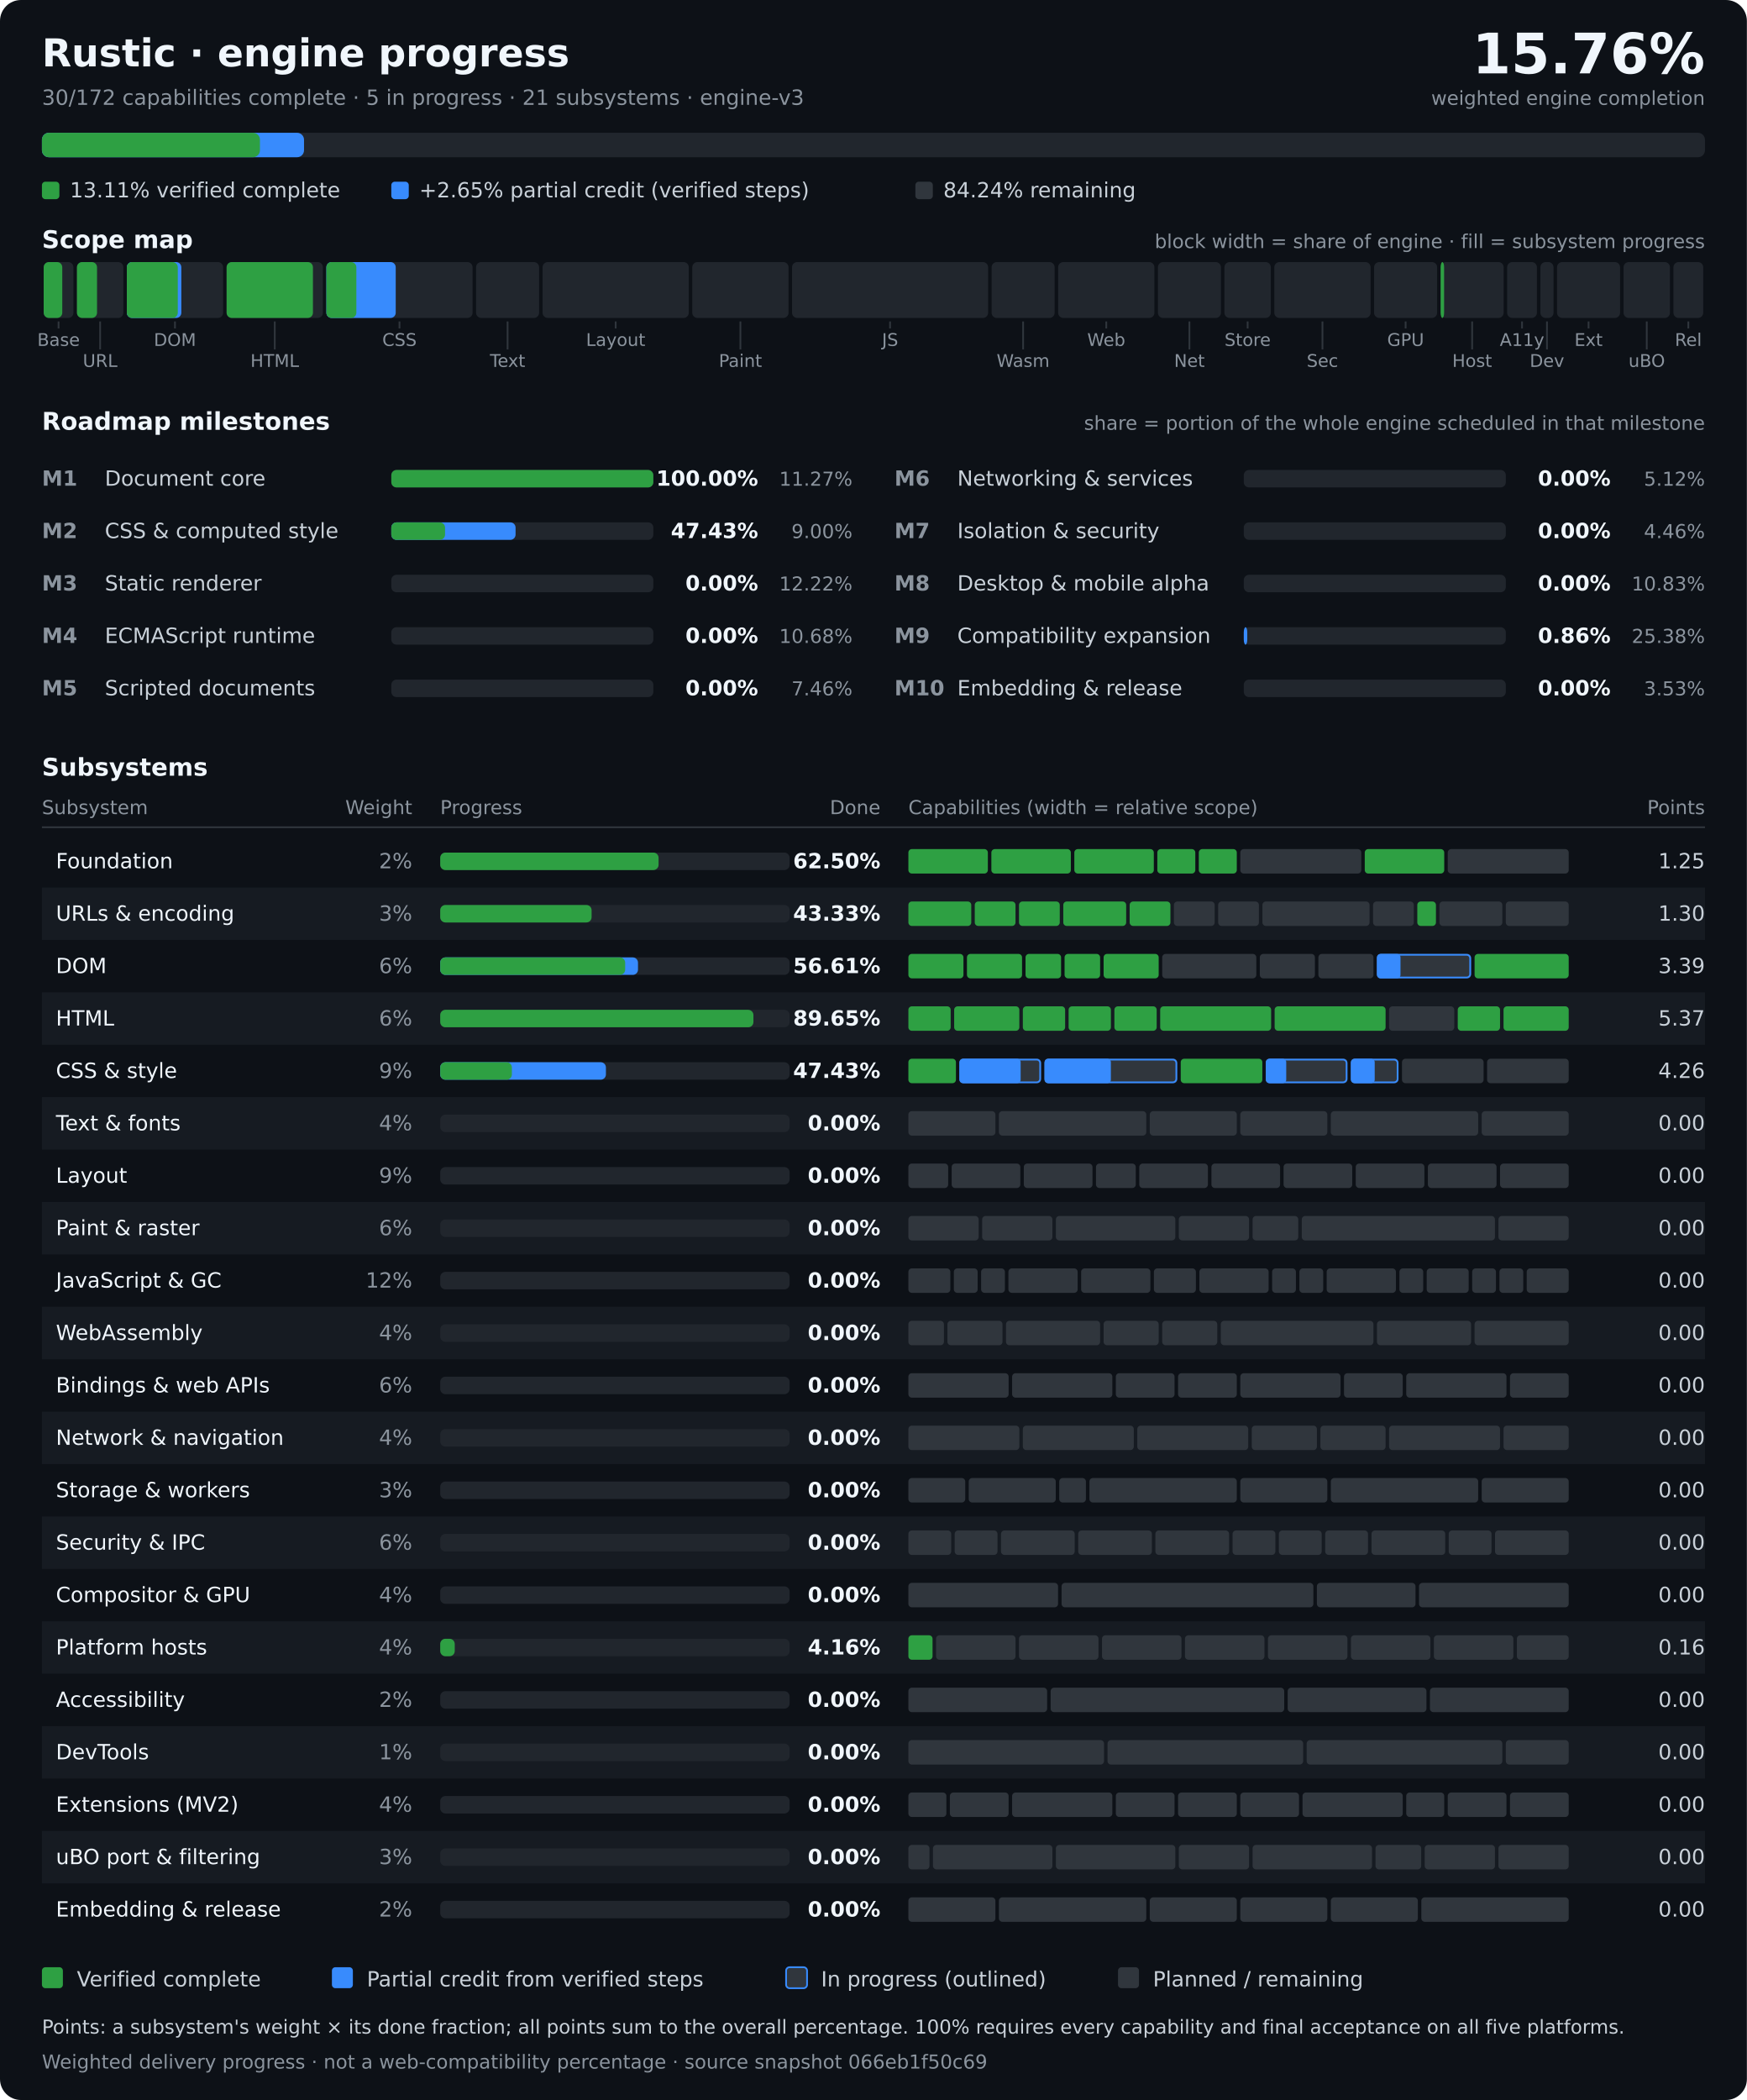
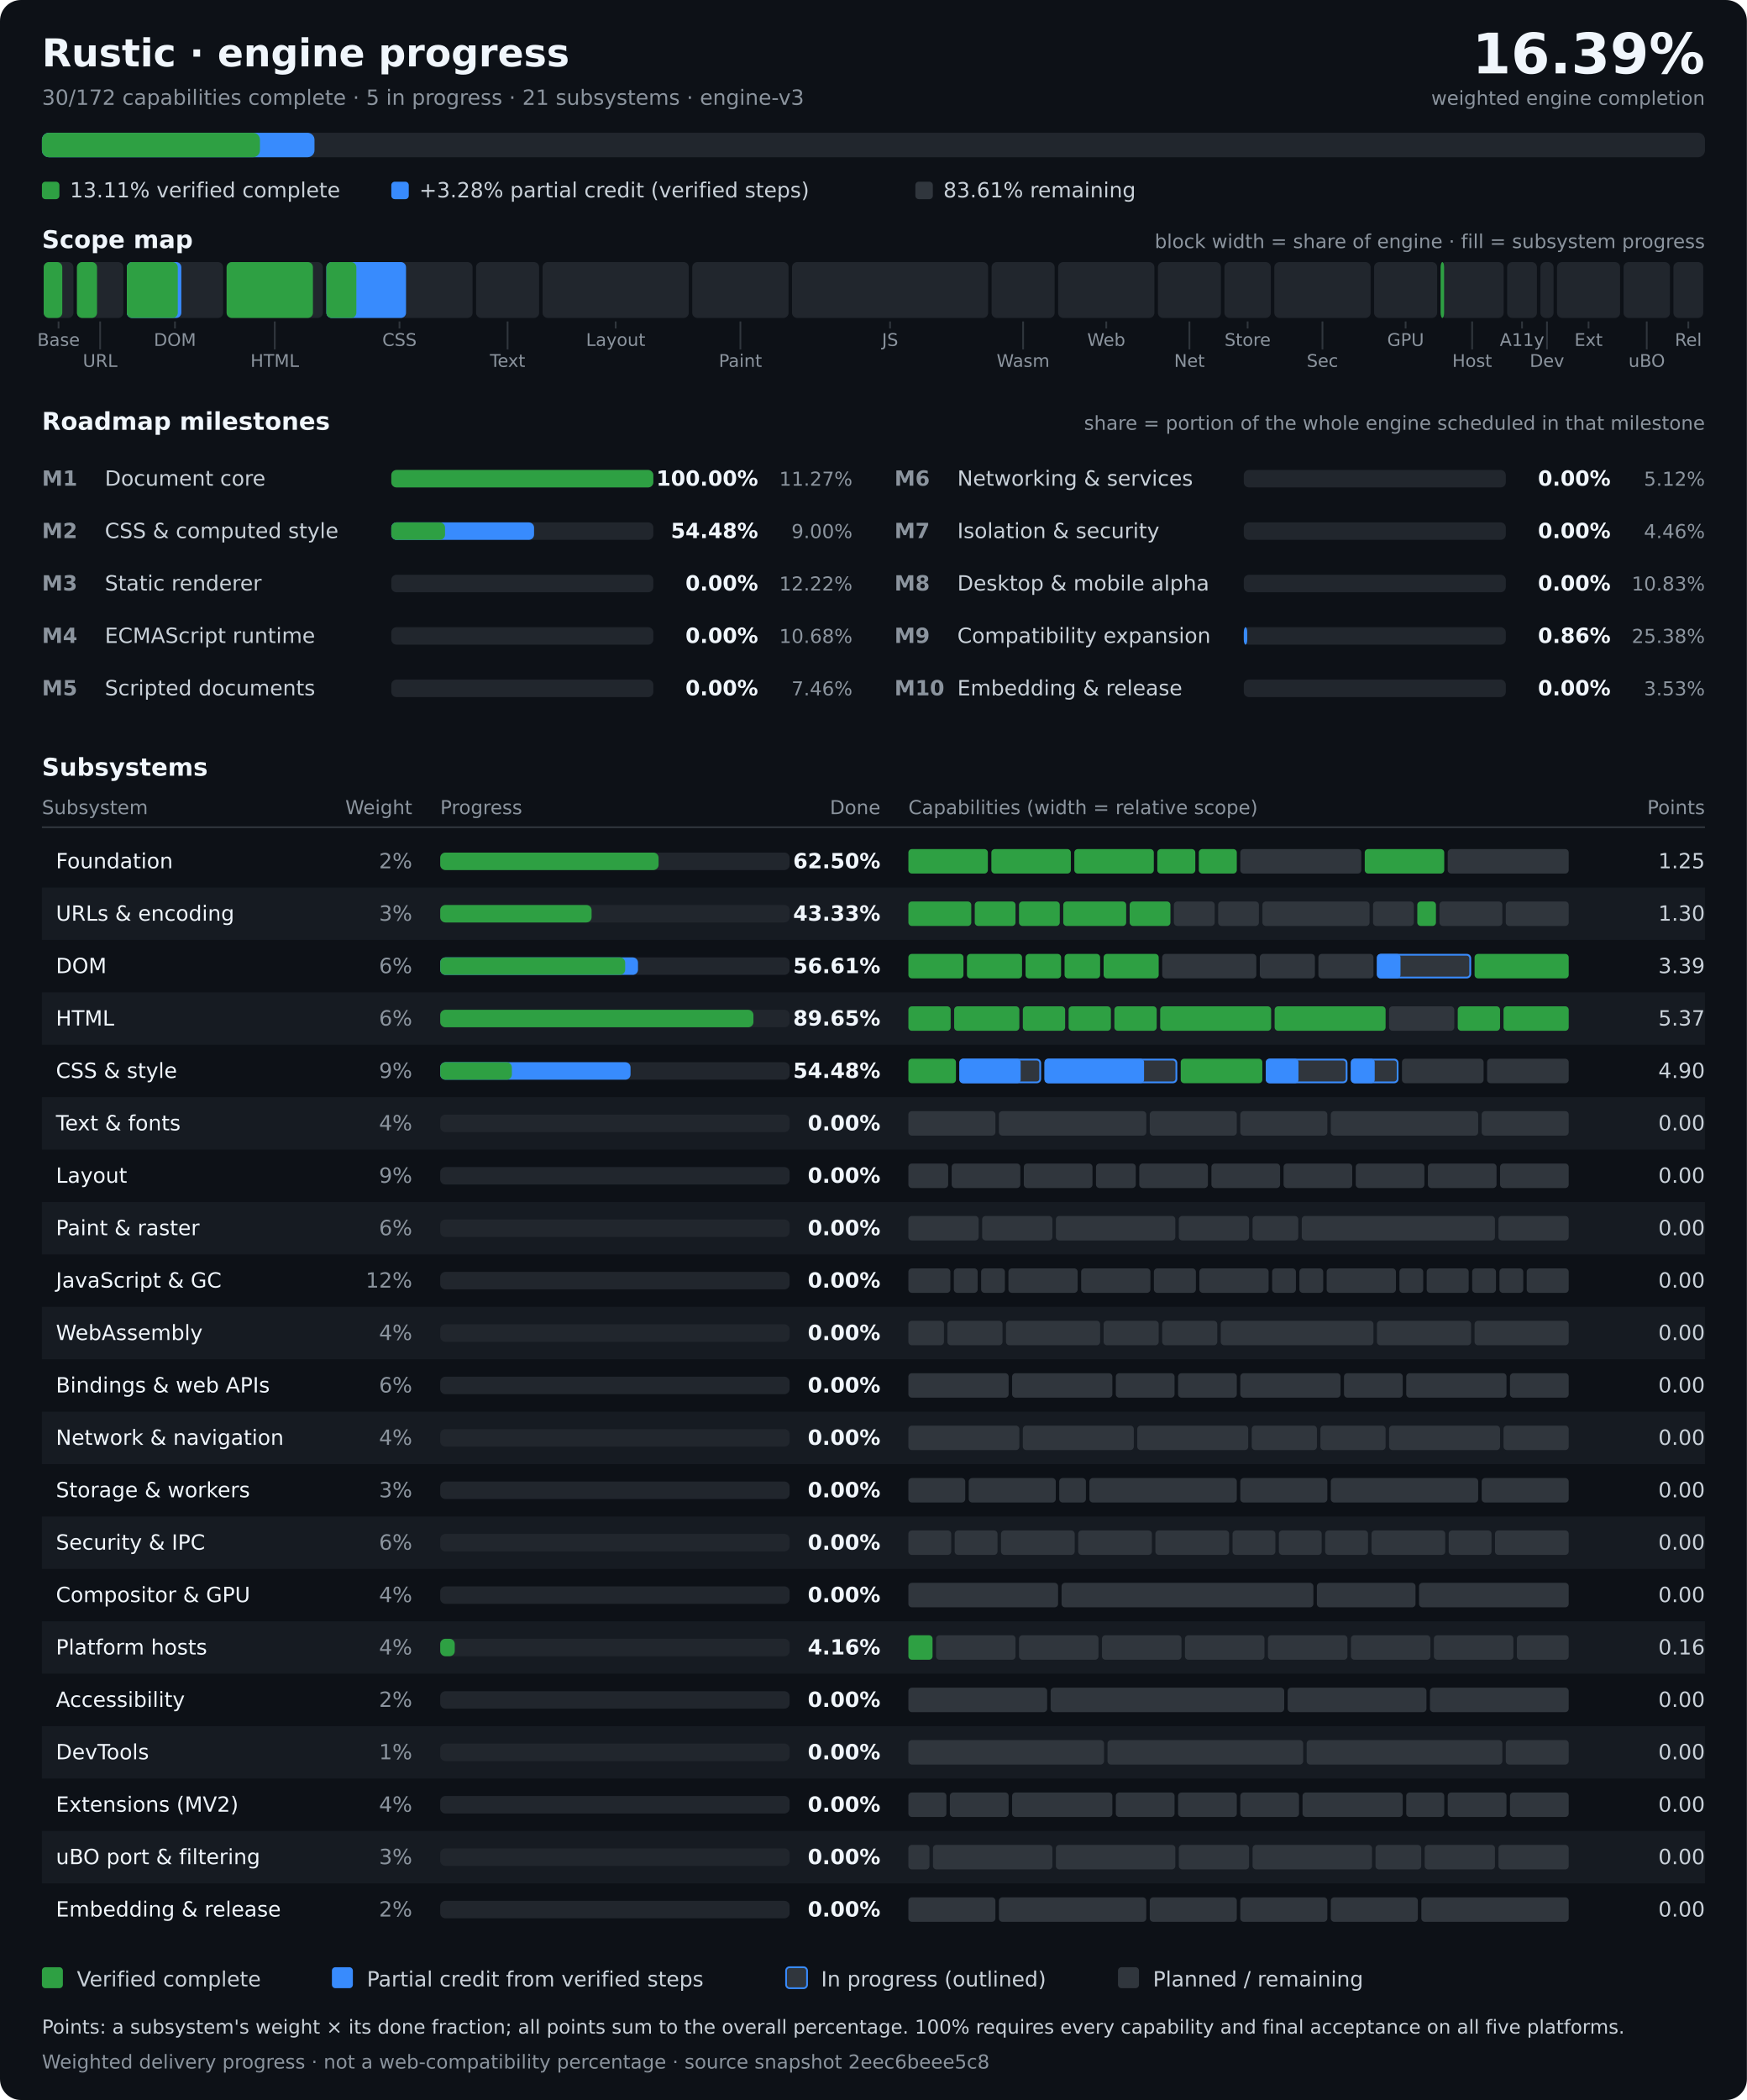
<svg xmlns="http://www.w3.org/2000/svg" width="1000" height="1202" viewBox="0 0 1000 1202" role="img" aria-labelledby="title desc">
  <rect width="1000" height="1202" rx="12" fill="#0d1117" />
  <g font-family="DejaVu Sans,Arial,sans-serif">
    <text x="24.00" y="38" fill="#f0f6fc" font-size="22" font-weight="700">Rustic · engine progress</text>
    <text x="24.00" y="60" fill="#8b949e" font-size="12">30/172 capabilities complete · 5 in progress · 21 subsystems · engine-v3</text>
-     <text x="976.00" y="42" fill="#f0f6fc" font-size="32" text-anchor="end" font-weight="700">15.76%</text>
+     <text x="976.00" y="42" fill="#f0f6fc" font-size="32" text-anchor="end" font-weight="700">16.39%</text>
    <text x="976.00" y="60" fill="#8b949e" font-size="11" text-anchor="end">weighted engine completion</text>
    <rect x="24.00" y="76" width="952.00" height="14" rx="4" fill="#21262d" />
-     <rect x="24.00" y="76" width="150.04" height="14" rx="4" fill="#388bfd" />
+     <rect x="24.00" y="76" width="156.03" height="14" rx="4" fill="#388bfd" />
    <rect x="24.00" y="76" width="124.81" height="14" rx="4" fill="#2ea043" />
    <rect x="24" y="104" width="10" height="10" rx="2" fill="#2ea043" />
    <text x="40.00" y="113" fill="#c9d1d9" font-size="12">13.11% verified complete</text>
    <rect x="224" y="104" width="10" height="10" rx="2" fill="#388bfd" />
-     <text x="240.00" y="113" fill="#c9d1d9" font-size="12">+2.65% partial credit (verified steps)</text>
+     <text x="240.00" y="113" fill="#c9d1d9" font-size="12">+3.28% partial credit (verified steps)</text>
    <rect x="524" y="104" width="10" height="10" rx="2" fill="#30363d" />
-     <text x="540.00" y="113" fill="#c9d1d9" font-size="12">84.24% remaining</text>
+     <text x="540.00" y="113" fill="#c9d1d9" font-size="12">83.61% remaining</text>
    <text x="24.00" y="142" fill="#f0f6fc" font-size="14" font-weight="600">Scope map</text>
    <text x="976.00" y="142" fill="#8b949e" font-size="11" text-anchor="end">block width = share of engine · fill = subsystem progress</text>
    <g>
      <rect x="25.00" y="150" width="17.04" height="32" rx="3" fill="#21262d" />
      <rect x="25.00" y="150" width="10.65" height="32" rx="3" fill="#2ea043" />
      <rect x="33.02" y="184" width="1" height="4" fill="#30363d" />
      <text x="33.52" y="198" fill="#8b949e" font-size="10" text-anchor="middle">Base</text>
    </g>
    <g>
      <rect x="44.04" y="150" width="26.56" height="32" rx="3" fill="#21262d" />
      <rect x="44.04" y="150" width="11.51" height="32" rx="3" fill="#2ea043" />
      <rect x="56.82" y="184" width="1" height="16" fill="#30363d" />
      <text x="57.32" y="210" fill="#8b949e" font-size="10" text-anchor="middle">URL</text>
    </g>
    <g>
      <rect x="72.60" y="150" width="55.12" height="32" rx="3" fill="#21262d" />
      <rect x="72.60" y="150" width="31.20" height="32" rx="3" fill="#388bfd" />
      <rect x="72.60" y="150" width="29.18" height="32" rx="3" fill="#2ea043" />
      <rect x="99.66" y="184" width="1" height="4" fill="#30363d" />
      <text x="100.16" y="198" fill="#8b949e" font-size="10" text-anchor="middle">DOM</text>
    </g>
    <g>
      <rect x="129.72" y="150" width="55.12" height="32" rx="3" fill="#21262d" />
      <rect x="129.72" y="150" width="49.42" height="32" rx="3" fill="#2ea043" />
      <rect x="156.78" y="184" width="1" height="16" fill="#30363d" />
      <text x="157.28" y="210" fill="#8b949e" font-size="10" text-anchor="middle">HTML</text>
    </g>
    <g>
      <rect x="186.84" y="150" width="83.68" height="32" rx="3" fill="#21262d" />
-       <rect x="186.84" y="150" width="39.69" height="32" rx="3" fill="#388bfd" />
+       <rect x="186.84" y="150" width="45.59" height="32" rx="3" fill="#388bfd" />
      <rect x="186.84" y="150" width="17.16" height="32" rx="3" fill="#2ea043" />
      <rect x="228.18" y="184" width="1" height="4" fill="#30363d" />
      <text x="228.68" y="198" fill="#8b949e" font-size="10" text-anchor="middle">CSS</text>
    </g>
    <g>
      <rect x="272.52" y="150" width="36.08" height="32" rx="3" fill="#21262d" />
      <rect x="290.06" y="184" width="1" height="16" fill="#30363d" />
      <text x="290.56" y="210" fill="#8b949e" font-size="10" text-anchor="middle">Text</text>
    </g>
    <g>
      <rect x="310.60" y="150" width="83.68" height="32" rx="3" fill="#21262d" />
      <rect x="351.94" y="184" width="1" height="4" fill="#30363d" />
      <text x="352.44" y="198" fill="#8b949e" font-size="10" text-anchor="middle">Layout</text>
    </g>
    <g>
      <rect x="396.28" y="150" width="55.12" height="32" rx="3" fill="#21262d" />
      <rect x="423.34" y="184" width="1" height="16" fill="#30363d" />
      <text x="423.84" y="210" fill="#8b949e" font-size="10" text-anchor="middle">Paint</text>
    </g>
    <g>
      <rect x="453.40" y="150" width="112.24" height="32" rx="3" fill="#21262d" />
      <rect x="509.02" y="184" width="1" height="4" fill="#30363d" />
      <text x="509.52" y="198" fill="#8b949e" font-size="10" text-anchor="middle">JS</text>
    </g>
    <g>
      <rect x="567.64" y="150" width="36.08" height="32" rx="3" fill="#21262d" />
      <rect x="585.18" y="184" width="1" height="16" fill="#30363d" />
      <text x="585.68" y="210" fill="#8b949e" font-size="10" text-anchor="middle">Wasm</text>
    </g>
    <g>
      <rect x="605.72" y="150" width="55.12" height="32" rx="3" fill="#21262d" />
      <rect x="632.78" y="184" width="1" height="4" fill="#30363d" />
      <text x="633.28" y="198" fill="#8b949e" font-size="10" text-anchor="middle">Web</text>
    </g>
    <g>
      <rect x="662.84" y="150" width="36.08" height="32" rx="3" fill="#21262d" />
      <rect x="680.38" y="184" width="1" height="16" fill="#30363d" />
      <text x="680.88" y="210" fill="#8b949e" font-size="10" text-anchor="middle">Net</text>
    </g>
    <g>
      <rect x="700.92" y="150" width="26.56" height="32" rx="3" fill="#21262d" />
      <rect x="713.70" y="184" width="1" height="4" fill="#30363d" />
      <text x="714.20" y="198" fill="#8b949e" font-size="10" text-anchor="middle">Store</text>
    </g>
    <g>
      <rect x="729.48" y="150" width="55.12" height="32" rx="3" fill="#21262d" />
      <rect x="756.54" y="184" width="1" height="16" fill="#30363d" />
      <text x="757.04" y="210" fill="#8b949e" font-size="10" text-anchor="middle">Sec</text>
    </g>
    <g>
      <rect x="786.60" y="150" width="36.08" height="32" rx="3" fill="#21262d" />
      <rect x="804.14" y="184" width="1" height="4" fill="#30363d" />
      <text x="804.64" y="198" fill="#8b949e" font-size="10" text-anchor="middle">GPU</text>
    </g>
    <g>
      <rect x="824.68" y="150" width="36.08" height="32" rx="3" fill="#21262d" />
      <rect x="824.68" y="150" width="2.00" height="32" rx="3" fill="#2ea043" />
      <rect x="842.22" y="184" width="1" height="16" fill="#30363d" />
      <text x="842.72" y="210" fill="#8b949e" font-size="10" text-anchor="middle">Host</text>
    </g>
    <g>
      <rect x="862.76" y="150" width="17.04" height="32" rx="3" fill="#21262d" />
      <rect x="870.78" y="184" width="1" height="4" fill="#30363d" />
      <text x="871.28" y="198" fill="#8b949e" font-size="10" text-anchor="middle">A11y</text>
    </g>
    <g>
      <rect x="881.80" y="150" width="7.52" height="32" rx="3" fill="#21262d" />
      <rect x="885.06" y="184" width="1" height="16" fill="#30363d" />
      <text x="885.56" y="210" fill="#8b949e" font-size="10" text-anchor="middle">Dev</text>
    </g>
    <g>
      <rect x="891.32" y="150" width="36.08" height="32" rx="3" fill="#21262d" />
      <rect x="908.86" y="184" width="1" height="4" fill="#30363d" />
      <text x="909.36" y="198" fill="#8b949e" font-size="10" text-anchor="middle">Ext</text>
    </g>
    <g>
      <rect x="929.40" y="150" width="26.56" height="32" rx="3" fill="#21262d" />
      <rect x="942.18" y="184" width="1" height="16" fill="#30363d" />
      <text x="942.68" y="210" fill="#8b949e" font-size="10" text-anchor="middle">uBO</text>
    </g>
    <g>
      <rect x="957.96" y="150" width="17.04" height="32" rx="3" fill="#21262d" />
      <rect x="965.98" y="184" width="1" height="4" fill="#30363d" />
      <text x="966.48" y="198" fill="#8b949e" font-size="10" text-anchor="middle">Rel</text>
    </g>
    <text x="24.00" y="246" fill="#f0f6fc" font-size="14" font-weight="600">Roadmap milestones</text>
    <text x="976.00" y="246" fill="#8b949e" font-size="11" text-anchor="end">share = portion of the whole engine scheduled in that milestone</text>
    <g>
      <text x="24.00" y="278" fill="#8b949e" font-size="12" font-weight="600">M1</text>
      <text x="60.00" y="278" fill="#c9d1d9" font-size="12">Document core</text>
      <rect x="224.00" y="269" width="150.00" height="10" rx="3" fill="#21262d" />
      <rect x="224.00" y="269" width="150.00" height="10" rx="3" fill="#2ea043" />
      <text x="434.00" y="278" fill="#f0f6fc" font-size="12" text-anchor="end" font-weight="600">100.00%</text>
      <text x="488.00" y="278" fill="#8b949e" font-size="11" text-anchor="end">11.27%</text>
    </g>
    <g>
      <text x="24.00" y="308" fill="#8b949e" font-size="12" font-weight="600">M2</text>
      <text x="60.00" y="308" fill="#c9d1d9" font-size="12">CSS &amp; computed style</text>
      <rect x="224.00" y="299" width="150.00" height="10" rx="3" fill="#21262d" />
-       <rect x="224.00" y="299" width="71.14" height="10" rx="3" fill="#388bfd" />
+       <rect x="224.00" y="299" width="81.72" height="10" rx="3" fill="#388bfd" />
      <rect x="224.00" y="299" width="30.77" height="10" rx="3" fill="#2ea043" />
-       <text x="434.00" y="308" fill="#f0f6fc" font-size="12" text-anchor="end" font-weight="600">47.43%</text>
+       <text x="434.00" y="308" fill="#f0f6fc" font-size="12" text-anchor="end" font-weight="600">54.48%</text>
      <text x="488.00" y="308" fill="#8b949e" font-size="11" text-anchor="end">9.00%</text>
    </g>
    <g>
      <text x="24.00" y="338" fill="#8b949e" font-size="12" font-weight="600">M3</text>
      <text x="60.00" y="338" fill="#c9d1d9" font-size="12">Static renderer</text>
      <rect x="224.00" y="329" width="150.00" height="10" rx="3" fill="#21262d" />
      <text x="434.00" y="338" fill="#f0f6fc" font-size="12" text-anchor="end" font-weight="600">0.00%</text>
      <text x="488.00" y="338" fill="#8b949e" font-size="11" text-anchor="end">12.22%</text>
    </g>
    <g>
      <text x="24.00" y="368" fill="#8b949e" font-size="12" font-weight="600">M4</text>
      <text x="60.00" y="368" fill="#c9d1d9" font-size="12">ECMAScript runtime</text>
      <rect x="224.00" y="359" width="150.00" height="10" rx="3" fill="#21262d" />
      <text x="434.00" y="368" fill="#f0f6fc" font-size="12" text-anchor="end" font-weight="600">0.00%</text>
      <text x="488.00" y="368" fill="#8b949e" font-size="11" text-anchor="end">10.68%</text>
    </g>
    <g>
      <text x="24.00" y="398" fill="#8b949e" font-size="12" font-weight="600">M5</text>
      <text x="60.00" y="398" fill="#c9d1d9" font-size="12">Scripted documents</text>
      <rect x="224.00" y="389" width="150.00" height="10" rx="3" fill="#21262d" />
      <text x="434.00" y="398" fill="#f0f6fc" font-size="12" text-anchor="end" font-weight="600">0.00%</text>
      <text x="488.00" y="398" fill="#8b949e" font-size="11" text-anchor="end">7.46%</text>
    </g>
    <g>
      <text x="512.00" y="278" fill="#8b949e" font-size="12" font-weight="600">M6</text>
      <text x="548.00" y="278" fill="#c9d1d9" font-size="12">Networking &amp; services</text>
      <rect x="712.00" y="269" width="150.00" height="10" rx="3" fill="#21262d" />
      <text x="922.00" y="278" fill="#f0f6fc" font-size="12" text-anchor="end" font-weight="600">0.00%</text>
      <text x="976.00" y="278" fill="#8b949e" font-size="11" text-anchor="end">5.12%</text>
    </g>
    <g>
      <text x="512.00" y="308" fill="#8b949e" font-size="12" font-weight="600">M7</text>
      <text x="548.00" y="308" fill="#c9d1d9" font-size="12">Isolation &amp; security</text>
      <rect x="712.00" y="299" width="150.00" height="10" rx="3" fill="#21262d" />
      <text x="922.00" y="308" fill="#f0f6fc" font-size="12" text-anchor="end" font-weight="600">0.00%</text>
      <text x="976.00" y="308" fill="#8b949e" font-size="11" text-anchor="end">4.46%</text>
    </g>
    <g>
      <text x="512.00" y="338" fill="#8b949e" font-size="12" font-weight="600">M8</text>
      <text x="548.00" y="338" fill="#c9d1d9" font-size="12">Desktop &amp; mobile alpha</text>
      <rect x="712.00" y="329" width="150.00" height="10" rx="3" fill="#21262d" />
      <text x="922.00" y="338" fill="#f0f6fc" font-size="12" text-anchor="end" font-weight="600">0.00%</text>
      <text x="976.00" y="338" fill="#8b949e" font-size="11" text-anchor="end">10.83%</text>
    </g>
    <g>
      <text x="512.00" y="368" fill="#8b949e" font-size="12" font-weight="600">M9</text>
      <text x="548.00" y="368" fill="#c9d1d9" font-size="12">Compatibility expansion</text>
      <rect x="712.00" y="359" width="150.00" height="10" rx="3" fill="#21262d" />
      <rect x="712.00" y="359" width="2.00" height="10" rx="3" fill="#388bfd" />
      <text x="922.00" y="368" fill="#f0f6fc" font-size="12" text-anchor="end" font-weight="600">0.86%</text>
      <text x="976.00" y="368" fill="#8b949e" font-size="11" text-anchor="end">25.38%</text>
    </g>
    <g>
      <text x="512.00" y="398" fill="#8b949e" font-size="12" font-weight="600">M10</text>
      <text x="548.00" y="398" fill="#c9d1d9" font-size="12">Embedding &amp; release</text>
      <rect x="712.00" y="389" width="150.00" height="10" rx="3" fill="#21262d" />
      <text x="922.00" y="398" fill="#f0f6fc" font-size="12" text-anchor="end" font-weight="600">0.00%</text>
      <text x="976.00" y="398" fill="#8b949e" font-size="11" text-anchor="end">3.53%</text>
    </g>
    <text x="24.00" y="444" fill="#f0f6fc" font-size="14" font-weight="600">Subsystems</text>
    <text x="24.00" y="466" fill="#8b949e" font-size="11">Subsystem</text>
    <text x="236.00" y="466" fill="#8b949e" font-size="11" text-anchor="end">Weight</text>
    <text x="252.00" y="466" fill="#8b949e" font-size="11">Progress</text>
    <text x="504.00" y="466" fill="#8b949e" font-size="11" text-anchor="end">Done</text>
    <text x="520.00" y="466" fill="#8b949e" font-size="11">Capabilities (width = relative scope)</text>
    <text x="976.00" y="466" fill="#8b949e" font-size="11" text-anchor="end">Points</text>
    <rect x="24" y="473" width="952" height="1" fill="#30363d" />
    <g>
      <text x="32.00" y="497" fill="#f0f6fc" font-size="12">Foundation</text>
      <text x="236.00" y="497" fill="#8b949e" font-size="12" text-anchor="end">2%</text>
      <rect x="252.00" y="488" width="200.00" height="10" rx="3" fill="#21262d" />
      <rect x="252.00" y="488" width="125.00" height="10" rx="3" fill="#2ea043" />
      <text x="504.00" y="497" fill="#f0f6fc" font-size="12" text-anchor="end" font-weight="600">62.50%</text>
      <g>
        <rect x="520.00" y="486" width="45.50" height="14" rx="2" fill="#2ea043" />
      </g>
      <g>
        <rect x="567.50" y="486" width="45.50" height="14" rx="2" fill="#2ea043" />
      </g>
      <g>
        <rect x="615.00" y="486" width="45.50" height="14" rx="2" fill="#2ea043" />
      </g>
      <g>
        <rect x="662.50" y="486" width="21.75" height="14" rx="2" fill="#2ea043" />
      </g>
      <g>
        <rect x="686.25" y="486" width="21.75" height="14" rx="2" fill="#2ea043" />
      </g>
      <g>
        <rect x="710.00" y="486" width="69.25" height="14" rx="2" fill="#30363d" />
      </g>
      <g>
        <rect x="781.25" y="486" width="45.50" height="14" rx="2" fill="#2ea043" />
      </g>
      <g>
        <rect x="828.75" y="486" width="69.25" height="14" rx="2" fill="#30363d" />
      </g>
      <text x="976.00" y="497" fill="#c9d1d9" font-size="12" text-anchor="end">1.25</text>
    </g>
    <g>
      <rect x="24" y="508" width="952" height="30" fill="#161b22" />
      <text x="32.00" y="527" fill="#f0f6fc" font-size="12">URLs &amp; encoding</text>
      <text x="236.00" y="527" fill="#8b949e" font-size="12" text-anchor="end">3%</text>
      <rect x="252.00" y="518" width="200.00" height="10" rx="3" fill="#21262d" />
      <rect x="252.00" y="518" width="86.66" height="10" rx="3" fill="#2ea043" />
      <text x="504.00" y="527" fill="#f0f6fc" font-size="12" text-anchor="end" font-weight="600">43.33%</text>
      <g>
        <rect x="520.00" y="516" width="36.00" height="14" rx="2" fill="#2ea043" />
      </g>
      <g>
        <rect x="558.00" y="516" width="23.33" height="14" rx="2" fill="#2ea043" />
      </g>
      <g>
        <rect x="583.33" y="516" width="23.33" height="14" rx="2" fill="#2ea043" />
      </g>
      <g>
        <rect x="608.67" y="516" width="36.00" height="14" rx="2" fill="#2ea043" />
      </g>
      <g>
        <rect x="646.67" y="516" width="23.33" height="14" rx="2" fill="#2ea043" />
      </g>
      <g>
        <rect x="672.00" y="516" width="23.33" height="14" rx="2" fill="#30363d" />
      </g>
      <g>
        <rect x="697.33" y="516" width="23.33" height="14" rx="2" fill="#30363d" />
      </g>
      <g>
        <rect x="722.67" y="516" width="61.33" height="14" rx="2" fill="#30363d" />
      </g>
      <g>
        <rect x="786.00" y="516" width="23.33" height="14" rx="2" fill="#30363d" />
      </g>
      <g>
        <rect x="811.33" y="516" width="10.67" height="14" rx="2" fill="#2ea043" />
      </g>
      <g>
        <rect x="824.00" y="516" width="36.00" height="14" rx="2" fill="#30363d" />
      </g>
      <g>
        <rect x="862.00" y="516" width="36.00" height="14" rx="2" fill="#30363d" />
      </g>
      <text x="976.00" y="527" fill="#c9d1d9" font-size="12" text-anchor="end">1.30</text>
    </g>
    <g>
      <text x="32.00" y="557" fill="#f0f6fc" font-size="12">DOM</text>
      <text x="236.00" y="557" fill="#8b949e" font-size="12" text-anchor="end">6%</text>
      <rect x="252.00" y="548" width="200.00" height="10" rx="3" fill="#21262d" />
      <rect x="252.00" y="548" width="113.22" height="10" rx="3" fill="#388bfd" />
      <rect x="252.00" y="548" width="105.88" height="10" rx="3" fill="#2ea043" />
      <text x="504.00" y="557" fill="#f0f6fc" font-size="12" text-anchor="end" font-weight="600">56.61%</text>
      <g>
        <rect x="520.00" y="546" width="31.53" height="14" rx="2" fill="#2ea043" />
      </g>
      <g>
        <rect x="553.53" y="546" width="31.53" height="14" rx="2" fill="#2ea043" />
      </g>
      <g>
        <rect x="587.06" y="546" width="20.35" height="14" rx="2" fill="#2ea043" />
      </g>
      <g>
        <rect x="609.41" y="546" width="20.35" height="14" rx="2" fill="#2ea043" />
      </g>
      <g>
        <rect x="631.76" y="546" width="31.53" height="14" rx="2" fill="#2ea043" />
      </g>
      <g>
        <rect x="665.29" y="546" width="53.88" height="14" rx="2" fill="#30363d" />
      </g>
      <g>
        <rect x="721.18" y="546" width="31.53" height="14" rx="2" fill="#30363d" />
      </g>
      <g>
        <rect x="754.71" y="546" width="31.53" height="14" rx="2" fill="#30363d" />
      </g>
      <g>
        <rect x="788.24" y="546" width="53.88" height="14" rx="2" fill="#30363d" />
        <rect x="788.24" y="546" width="13.47" height="14" rx="2" fill="#388bfd" />
        <rect x="788.74" y="546.5" width="52.88" height="13" rx="2" fill="none" stroke="#388bfd" />
      </g>
      <g>
        <rect x="844.12" y="546" width="53.88" height="14" rx="2" fill="#2ea043" />
      </g>
      <text x="976.00" y="557" fill="#c9d1d9" font-size="12" text-anchor="end">3.39</text>
    </g>
    <g>
      <rect x="24" y="568" width="952" height="30" fill="#161b22" />
      <text x="32.00" y="587" fill="#f0f6fc" font-size="12">HTML</text>
      <text x="236.00" y="587" fill="#8b949e" font-size="12" text-anchor="end">6%</text>
      <rect x="252.00" y="578" width="200.00" height="10" rx="3" fill="#21262d" />
      <rect x="252.00" y="578" width="179.30" height="10" rx="3" fill="#2ea043" />
      <text x="504.00" y="587" fill="#f0f6fc" font-size="12" text-anchor="end" font-weight="600">89.65%</text>
      <g>
        <rect x="520.00" y="576" width="24.21" height="14" rx="2" fill="#2ea043" />
      </g>
      <g>
        <rect x="546.21" y="576" width="37.31" height="14" rx="2" fill="#2ea043" />
      </g>
      <g>
        <rect x="585.52" y="576" width="24.21" height="14" rx="2" fill="#2ea043" />
      </g>
      <g>
        <rect x="611.72" y="576" width="24.21" height="14" rx="2" fill="#2ea043" />
      </g>
      <g>
        <rect x="637.93" y="576" width="24.21" height="14" rx="2" fill="#2ea043" />
      </g>
      <g>
        <rect x="664.14" y="576" width="63.52" height="14" rx="2" fill="#2ea043" />
      </g>
      <g>
        <rect x="729.66" y="576" width="63.52" height="14" rx="2" fill="#2ea043" />
      </g>
      <g>
        <rect x="795.17" y="576" width="37.31" height="14" rx="2" fill="#30363d" />
      </g>
      <g>
        <rect x="834.48" y="576" width="24.21" height="14" rx="2" fill="#2ea043" />
      </g>
      <g>
        <rect x="860.69" y="576" width="37.31" height="14" rx="2" fill="#2ea043" />
      </g>
      <text x="976.00" y="587" fill="#c9d1d9" font-size="12" text-anchor="end">5.37</text>
    </g>
    <g>
      <text x="32.00" y="617" fill="#f0f6fc" font-size="12">CSS &amp; style</text>
      <text x="236.00" y="617" fill="#8b949e" font-size="12" text-anchor="end">9%</text>
      <rect x="252.00" y="608" width="200.00" height="10" rx="3" fill="#21262d" />
-       <rect x="252.00" y="608" width="94.86" height="10" rx="3" fill="#388bfd" />
+       <rect x="252.00" y="608" width="108.96" height="10" rx="3" fill="#388bfd" />
      <rect x="252.00" y="608" width="41.02" height="10" rx="3" fill="#2ea043" />
-       <text x="504.00" y="617" fill="#f0f6fc" font-size="12" text-anchor="end" font-weight="600">47.43%</text>
+       <text x="504.00" y="617" fill="#f0f6fc" font-size="12" text-anchor="end" font-weight="600">54.48%</text>
      <g>
        <rect x="520.00" y="606" width="27.23" height="14" rx="2" fill="#2ea043" />
      </g>
      <g>
        <rect x="549.23" y="606" width="46.72" height="14" rx="2" fill="#30363d" />
        <rect x="549.23" y="606" width="35.04" height="14" rx="2" fill="#388bfd" />
        <rect x="549.73" y="606.5" width="45.72" height="13" rx="2" fill="none" stroke="#388bfd" />
      </g>
      <g>
        <rect x="597.95" y="606" width="75.95" height="14" rx="2" fill="#30363d" />
-         <rect x="597.95" y="606" width="37.97" height="14" rx="2" fill="#388bfd" />
+         <rect x="597.95" y="606" width="56.96" height="14" rx="2" fill="#388bfd" />
        <rect x="598.45" y="606.5" width="74.95" height="13" rx="2" fill="none" stroke="#388bfd" />
      </g>
      <g>
        <rect x="675.90" y="606" width="46.72" height="14" rx="2" fill="#2ea043" />
      </g>
      <g>
        <rect x="724.62" y="606" width="46.72" height="14" rx="2" fill="#30363d" />
-         <rect x="724.62" y="606" width="11.68" height="14" rx="2" fill="#388bfd" />
+         <rect x="724.62" y="606" width="18.69" height="14" rx="2" fill="#388bfd" />
        <rect x="725.12" y="606.5" width="45.72" height="13" rx="2" fill="none" stroke="#388bfd" />
      </g>
      <g>
        <rect x="773.33" y="606" width="27.23" height="14" rx="2" fill="#30363d" />
        <rect x="773.33" y="606" width="13.62" height="14" rx="2" fill="#388bfd" />
        <rect x="773.83" y="606.5" width="26.23" height="13" rx="2" fill="none" stroke="#388bfd" />
      </g>
      <g>
        <rect x="802.56" y="606" width="46.72" height="14" rx="2" fill="#30363d" />
      </g>
      <g>
        <rect x="851.28" y="606" width="46.72" height="14" rx="2" fill="#30363d" />
      </g>
-       <text x="976.00" y="617" fill="#c9d1d9" font-size="12" text-anchor="end">4.26</text>
+       <text x="976.00" y="617" fill="#c9d1d9" font-size="12" text-anchor="end">4.90</text>
    </g>
    <g>
      <rect x="24" y="628" width="952" height="30" fill="#161b22" />
      <text x="32.00" y="647" fill="#f0f6fc" font-size="12">Text &amp; fonts</text>
      <text x="236.00" y="647" fill="#8b949e" font-size="12" text-anchor="end">4%</text>
      <rect x="252.00" y="638" width="200.00" height="10" rx="3" fill="#21262d" />
      <text x="504.00" y="647" fill="#f0f6fc" font-size="12" text-anchor="end" font-weight="600">0.00%</text>
      <g>
        <rect x="520.00" y="636" width="49.82" height="14" rx="2" fill="#30363d" />
      </g>
      <g>
        <rect x="571.82" y="636" width="84.36" height="14" rx="2" fill="#30363d" />
      </g>
      <g>
        <rect x="658.18" y="636" width="49.82" height="14" rx="2" fill="#30363d" />
      </g>
      <g>
        <rect x="710.00" y="636" width="49.82" height="14" rx="2" fill="#30363d" />
      </g>
      <g>
        <rect x="761.82" y="636" width="84.36" height="14" rx="2" fill="#30363d" />
      </g>
      <g>
        <rect x="848.18" y="636" width="49.82" height="14" rx="2" fill="#30363d" />
      </g>
      <text x="976.00" y="647" fill="#c9d1d9" font-size="12" text-anchor="end">0.00</text>
    </g>
    <g>
      <text x="32.00" y="677" fill="#f0f6fc" font-size="12">Layout</text>
      <text x="236.00" y="677" fill="#8b949e" font-size="12" text-anchor="end">9%</text>
      <rect x="252.00" y="668" width="200.00" height="10" rx="3" fill="#21262d" />
      <text x="504.00" y="677" fill="#f0f6fc" font-size="12" text-anchor="end" font-weight="600">0.00%</text>
      <g>
        <rect x="520.00" y="666" width="22.78" height="14" rx="2" fill="#30363d" />
      </g>
      <g>
        <rect x="544.78" y="666" width="39.30" height="14" rx="2" fill="#30363d" />
      </g>
      <g>
        <rect x="586.09" y="666" width="39.30" height="14" rx="2" fill="#30363d" />
      </g>
      <g>
        <rect x="627.39" y="666" width="22.78" height="14" rx="2" fill="#30363d" />
      </g>
      <g>
        <rect x="652.17" y="666" width="39.30" height="14" rx="2" fill="#30363d" />
      </g>
      <g>
        <rect x="693.48" y="666" width="39.30" height="14" rx="2" fill="#30363d" />
      </g>
      <g>
        <rect x="734.78" y="666" width="39.30" height="14" rx="2" fill="#30363d" />
      </g>
      <g>
        <rect x="776.09" y="666" width="39.30" height="14" rx="2" fill="#30363d" />
      </g>
      <g>
        <rect x="817.39" y="666" width="39.30" height="14" rx="2" fill="#30363d" />
      </g>
      <g>
        <rect x="858.70" y="666" width="39.30" height="14" rx="2" fill="#30363d" />
      </g>
      <text x="976.00" y="677" fill="#c9d1d9" font-size="12" text-anchor="end">0.00</text>
    </g>
    <g>
      <rect x="24" y="688" width="952" height="30" fill="#161b22" />
      <text x="32.00" y="707" fill="#f0f6fc" font-size="12">Paint &amp; raster</text>
      <text x="236.00" y="707" fill="#8b949e" font-size="12" text-anchor="end">6%</text>
      <rect x="252.00" y="698" width="200.00" height="10" rx="3" fill="#21262d" />
      <text x="504.00" y="707" fill="#f0f6fc" font-size="12" text-anchor="end" font-weight="600">0.00%</text>
      <g>
        <rect x="520.00" y="696" width="40.22" height="14" rx="2" fill="#30363d" />
      </g>
      <g>
        <rect x="562.22" y="696" width="40.22" height="14" rx="2" fill="#30363d" />
      </g>
      <g>
        <rect x="604.44" y="696" width="68.37" height="14" rx="2" fill="#30363d" />
      </g>
      <g>
        <rect x="674.81" y="696" width="40.22" height="14" rx="2" fill="#30363d" />
      </g>
      <g>
        <rect x="717.04" y="696" width="26.15" height="14" rx="2" fill="#30363d" />
      </g>
      <g>
        <rect x="745.19" y="696" width="110.59" height="14" rx="2" fill="#30363d" />
      </g>
      <g>
        <rect x="857.78" y="696" width="40.22" height="14" rx="2" fill="#30363d" />
      </g>
      <text x="976.00" y="707" fill="#c9d1d9" font-size="12" text-anchor="end">0.00</text>
    </g>
    <g>
      <text x="32.00" y="737" fill="#f0f6fc" font-size="12">JavaScript &amp; GC</text>
      <text x="236.00" y="737" fill="#8b949e" font-size="12" text-anchor="end">12%</text>
      <rect x="252.00" y="728" width="200.00" height="10" rx="3" fill="#21262d" />
      <text x="504.00" y="737" fill="#f0f6fc" font-size="12" text-anchor="end" font-weight="600">0.00%</text>
      <g>
        <rect x="520.00" y="726" width="24.03" height="14" rx="2" fill="#30363d" />
      </g>
      <g>
        <rect x="546.03" y="726" width="13.62" height="14" rx="2" fill="#30363d" />
      </g>
      <g>
        <rect x="561.64" y="726" width="13.62" height="14" rx="2" fill="#30363d" />
      </g>
      <g>
        <rect x="577.26" y="726" width="39.64" height="14" rx="2" fill="#30363d" />
      </g>
      <g>
        <rect x="618.90" y="726" width="39.64" height="14" rx="2" fill="#30363d" />
      </g>
      <g>
        <rect x="660.55" y="726" width="24.03" height="14" rx="2" fill="#30363d" />
      </g>
      <g>
        <rect x="686.58" y="726" width="39.64" height="14" rx="2" fill="#30363d" />
      </g>
      <g>
        <rect x="728.22" y="726" width="13.62" height="14" rx="2" fill="#30363d" />
      </g>
      <g>
        <rect x="743.84" y="726" width="13.62" height="14" rx="2" fill="#30363d" />
      </g>
      <g>
        <rect x="759.45" y="726" width="39.64" height="14" rx="2" fill="#30363d" />
      </g>
      <g>
        <rect x="801.10" y="726" width="13.62" height="14" rx="2" fill="#30363d" />
      </g>
      <g>
        <rect x="816.71" y="726" width="24.03" height="14" rx="2" fill="#30363d" />
      </g>
      <g>
        <rect x="842.74" y="726" width="13.62" height="14" rx="2" fill="#30363d" />
      </g>
      <g>
        <rect x="858.36" y="726" width="13.62" height="14" rx="2" fill="#30363d" />
      </g>
      <g>
        <rect x="873.97" y="726" width="24.03" height="14" rx="2" fill="#30363d" />
      </g>
      <text x="976.00" y="737" fill="#c9d1d9" font-size="12" text-anchor="end">0.00</text>
    </g>
    <g>
      <rect x="24" y="748" width="952" height="30" fill="#161b22" />
      <text x="32.00" y="767" fill="#f0f6fc" font-size="12">WebAssembly</text>
      <text x="236.00" y="767" fill="#8b949e" font-size="12" text-anchor="end">4%</text>
      <rect x="252.00" y="758" width="200.00" height="10" rx="3" fill="#21262d" />
      <text x="504.00" y="767" fill="#f0f6fc" font-size="12" text-anchor="end" font-weight="600">0.00%</text>
      <g>
        <rect x="520.00" y="756" width="20.35" height="14" rx="2" fill="#30363d" />
      </g>
      <g>
        <rect x="542.35" y="756" width="31.53" height="14" rx="2" fill="#30363d" />
      </g>
      <g>
        <rect x="575.88" y="756" width="53.88" height="14" rx="2" fill="#30363d" />
      </g>
      <g>
        <rect x="631.76" y="756" width="31.53" height="14" rx="2" fill="#30363d" />
      </g>
      <g>
        <rect x="665.29" y="756" width="31.53" height="14" rx="2" fill="#30363d" />
      </g>
      <g>
        <rect x="698.82" y="756" width="87.41" height="14" rx="2" fill="#30363d" />
      </g>
      <g>
        <rect x="788.24" y="756" width="53.88" height="14" rx="2" fill="#30363d" />
      </g>
      <g>
        <rect x="844.12" y="756" width="53.88" height="14" rx="2" fill="#30363d" />
      </g>
      <text x="976.00" y="767" fill="#c9d1d9" font-size="12" text-anchor="end">0.00</text>
    </g>
    <g>
      <text x="32.00" y="797" fill="#f0f6fc" font-size="12">Bindings &amp; web APIs</text>
      <text x="236.00" y="797" fill="#8b949e" font-size="12" text-anchor="end">6%</text>
      <rect x="252.00" y="788" width="200.00" height="10" rx="3" fill="#21262d" />
      <text x="504.00" y="797" fill="#f0f6fc" font-size="12" text-anchor="end" font-weight="600">0.00%</text>
      <g>
        <rect x="520.00" y="786" width="57.38" height="14" rx="2" fill="#30363d" />
      </g>
      <g>
        <rect x="579.38" y="786" width="57.38" height="14" rx="2" fill="#30363d" />
      </g>
      <g>
        <rect x="638.75" y="786" width="33.62" height="14" rx="2" fill="#30363d" />
      </g>
      <g>
        <rect x="674.38" y="786" width="33.62" height="14" rx="2" fill="#30363d" />
      </g>
      <g>
        <rect x="710.00" y="786" width="57.38" height="14" rx="2" fill="#30363d" />
      </g>
      <g>
        <rect x="769.38" y="786" width="33.62" height="14" rx="2" fill="#30363d" />
      </g>
      <g>
        <rect x="805.00" y="786" width="57.38" height="14" rx="2" fill="#30363d" />
      </g>
      <g>
        <rect x="864.38" y="786" width="33.62" height="14" rx="2" fill="#30363d" />
      </g>
      <text x="976.00" y="797" fill="#c9d1d9" font-size="12" text-anchor="end">0.00</text>
    </g>
    <g>
      <rect x="24" y="808" width="952" height="30" fill="#161b22" />
      <text x="32.00" y="827" fill="#f0f6fc" font-size="12">Network &amp; navigation</text>
      <text x="236.00" y="827" fill="#8b949e" font-size="12" text-anchor="end">4%</text>
      <rect x="252.00" y="818" width="200.00" height="10" rx="3" fill="#21262d" />
      <text x="504.00" y="827" fill="#f0f6fc" font-size="12" text-anchor="end" font-weight="600">0.00%</text>
      <g>
        <rect x="520.00" y="816" width="63.52" height="14" rx="2" fill="#30363d" />
      </g>
      <g>
        <rect x="585.52" y="816" width="63.52" height="14" rx="2" fill="#30363d" />
      </g>
      <g>
        <rect x="651.03" y="816" width="63.52" height="14" rx="2" fill="#30363d" />
      </g>
      <g>
        <rect x="716.55" y="816" width="37.31" height="14" rx="2" fill="#30363d" />
      </g>
      <g>
        <rect x="755.86" y="816" width="37.31" height="14" rx="2" fill="#30363d" />
      </g>
      <g>
        <rect x="795.17" y="816" width="63.52" height="14" rx="2" fill="#30363d" />
      </g>
      <g>
        <rect x="860.69" y="816" width="37.31" height="14" rx="2" fill="#30363d" />
      </g>
      <text x="976.00" y="827" fill="#c9d1d9" font-size="12" text-anchor="end">0.00</text>
    </g>
    <g>
      <text x="32.00" y="857" fill="#f0f6fc" font-size="12">Storage &amp; workers</text>
      <text x="236.00" y="857" fill="#8b949e" font-size="12" text-anchor="end">3%</text>
      <rect x="252.00" y="848" width="200.00" height="10" rx="3" fill="#21262d" />
      <text x="504.00" y="857" fill="#f0f6fc" font-size="12" text-anchor="end" font-weight="600">0.00%</text>
      <g>
        <rect x="520.00" y="846" width="32.55" height="14" rx="2" fill="#30363d" />
      </g>
      <g>
        <rect x="554.55" y="846" width="49.82" height="14" rx="2" fill="#30363d" />
      </g>
      <g>
        <rect x="606.36" y="846" width="15.27" height="14" rx="2" fill="#30363d" />
      </g>
      <g>
        <rect x="623.64" y="846" width="84.36" height="14" rx="2" fill="#30363d" />
      </g>
      <g>
        <rect x="710.00" y="846" width="49.82" height="14" rx="2" fill="#30363d" />
      </g>
      <g>
        <rect x="761.82" y="846" width="84.36" height="14" rx="2" fill="#30363d" />
      </g>
      <g>
        <rect x="848.18" y="846" width="49.82" height="14" rx="2" fill="#30363d" />
      </g>
      <text x="976.00" y="857" fill="#c9d1d9" font-size="12" text-anchor="end">0.00</text>
    </g>
    <g>
      <rect x="24" y="868" width="952" height="30" fill="#161b22" />
      <text x="32.00" y="887" fill="#f0f6fc" font-size="12">Security &amp; IPC</text>
      <text x="236.00" y="887" fill="#8b949e" font-size="12" text-anchor="end">6%</text>
      <rect x="252.00" y="878" width="200.00" height="10" rx="3" fill="#21262d" />
      <text x="504.00" y="887" fill="#f0f6fc" font-size="12" text-anchor="end" font-weight="600">0.00%</text>
      <g>
        <rect x="520.00" y="876" width="24.51" height="14" rx="2" fill="#30363d" />
      </g>
      <g>
        <rect x="546.51" y="876" width="24.51" height="14" rx="2" fill="#30363d" />
      </g>
      <g>
        <rect x="573.02" y="876" width="42.19" height="14" rx="2" fill="#30363d" />
      </g>
      <g>
        <rect x="617.21" y="876" width="42.19" height="14" rx="2" fill="#30363d" />
      </g>
      <g>
        <rect x="661.40" y="876" width="42.19" height="14" rx="2" fill="#30363d" />
      </g>
      <g>
        <rect x="705.58" y="876" width="24.51" height="14" rx="2" fill="#30363d" />
      </g>
      <g>
        <rect x="732.09" y="876" width="24.51" height="14" rx="2" fill="#30363d" />
      </g>
      <g>
        <rect x="758.60" y="876" width="24.51" height="14" rx="2" fill="#30363d" />
      </g>
      <g>
        <rect x="785.12" y="876" width="42.19" height="14" rx="2" fill="#30363d" />
      </g>
      <g>
        <rect x="829.30" y="876" width="24.51" height="14" rx="2" fill="#30363d" />
      </g>
      <g>
        <rect x="855.81" y="876" width="42.19" height="14" rx="2" fill="#30363d" />
      </g>
      <text x="976.00" y="887" fill="#c9d1d9" font-size="12" text-anchor="end">0.00</text>
    </g>
    <g>
      <text x="32.00" y="917" fill="#f0f6fc" font-size="12">Compositor &amp; GPU</text>
      <text x="236.00" y="917" fill="#8b949e" font-size="12" text-anchor="end">4%</text>
      <rect x="252.00" y="908" width="200.00" height="10" rx="3" fill="#21262d" />
      <text x="504.00" y="917" fill="#f0f6fc" font-size="12" text-anchor="end" font-weight="600">0.00%</text>
      <g>
        <rect x="520.00" y="906" width="85.69" height="14" rx="2" fill="#30363d" />
      </g>
      <g>
        <rect x="607.69" y="906" width="144.15" height="14" rx="2" fill="#30363d" />
      </g>
      <g>
        <rect x="753.85" y="906" width="56.46" height="14" rx="2" fill="#30363d" />
      </g>
      <g>
        <rect x="812.31" y="906" width="85.69" height="14" rx="2" fill="#30363d" />
      </g>
      <text x="976.00" y="917" fill="#c9d1d9" font-size="12" text-anchor="end">0.00</text>
    </g>
    <g>
      <rect x="24" y="928" width="952" height="30" fill="#161b22" />
      <text x="32.00" y="947" fill="#f0f6fc" font-size="12">Platform hosts</text>
      <text x="236.00" y="947" fill="#8b949e" font-size="12" text-anchor="end">4%</text>
      <rect x="252.00" y="938" width="200.00" height="10" rx="3" fill="#21262d" />
      <rect x="252.00" y="938" width="8.32" height="10" rx="3" fill="#2ea043" />
      <text x="504.00" y="947" fill="#f0f6fc" font-size="12" text-anchor="end" font-weight="600">4.16%</text>
      <g>
        <rect x="520.00" y="936" width="13.83" height="14" rx="2" fill="#2ea043" />
      </g>
      <g>
        <rect x="535.83" y="936" width="45.50" height="14" rx="2" fill="#30363d" />
      </g>
      <g>
        <rect x="583.33" y="936" width="45.50" height="14" rx="2" fill="#30363d" />
      </g>
      <g>
        <rect x="630.83" y="936" width="45.50" height="14" rx="2" fill="#30363d" />
      </g>
      <g>
        <rect x="678.33" y="936" width="45.50" height="14" rx="2" fill="#30363d" />
      </g>
      <g>
        <rect x="725.83" y="936" width="45.50" height="14" rx="2" fill="#30363d" />
      </g>
      <g>
        <rect x="773.33" y="936" width="45.50" height="14" rx="2" fill="#30363d" />
      </g>
      <g>
        <rect x="820.83" y="936" width="45.50" height="14" rx="2" fill="#30363d" />
      </g>
      <g>
        <rect x="868.33" y="936" width="29.67" height="14" rx="2" fill="#30363d" />
      </g>
      <text x="976.00" y="947" fill="#c9d1d9" font-size="12" text-anchor="end">0.16</text>
    </g>
    <g>
      <text x="32.00" y="977" fill="#f0f6fc" font-size="12">Accessibility</text>
      <text x="236.00" y="977" fill="#8b949e" font-size="12" text-anchor="end">2%</text>
      <rect x="252.00" y="968" width="200.00" height="10" rx="3" fill="#21262d" />
      <text x="504.00" y="977" fill="#f0f6fc" font-size="12" text-anchor="end" font-weight="600">0.00%</text>
      <g>
        <rect x="520.00" y="966" width="79.43" height="14" rx="2" fill="#30363d" />
      </g>
      <g>
        <rect x="601.43" y="966" width="133.71" height="14" rx="2" fill="#30363d" />
      </g>
      <g>
        <rect x="737.14" y="966" width="79.43" height="14" rx="2" fill="#30363d" />
      </g>
      <g>
        <rect x="818.57" y="966" width="79.43" height="14" rx="2" fill="#30363d" />
      </g>
      <text x="976.00" y="977" fill="#c9d1d9" font-size="12" text-anchor="end">0.00</text>
    </g>
    <g>
      <rect x="24" y="988" width="952" height="30" fill="#161b22" />
      <text x="32.00" y="1007" fill="#f0f6fc" font-size="12">DevTools</text>
      <text x="236.00" y="1007" fill="#8b949e" font-size="12" text-anchor="end">1%</text>
      <rect x="252.00" y="998" width="200.00" height="10" rx="3" fill="#21262d" />
      <text x="504.00" y="1007" fill="#f0f6fc" font-size="12" text-anchor="end" font-weight="600">0.00%</text>
      <g>
        <rect x="520.00" y="996" width="112.00" height="14" rx="2" fill="#30363d" />
      </g>
      <g>
        <rect x="634.00" y="996" width="112.00" height="14" rx="2" fill="#30363d" />
      </g>
      <g>
        <rect x="748.00" y="996" width="112.00" height="14" rx="2" fill="#30363d" />
      </g>
      <g>
        <rect x="862.00" y="996" width="36.00" height="14" rx="2" fill="#30363d" />
      </g>
      <text x="976.00" y="1007" fill="#c9d1d9" font-size="12" text-anchor="end">0.00</text>
    </g>
    <g>
      <text x="32.00" y="1037" fill="#f0f6fc" font-size="12">Extensions (MV2)</text>
      <text x="236.00" y="1037" fill="#8b949e" font-size="12" text-anchor="end">4%</text>
      <rect x="252.00" y="1028" width="200.00" height="10" rx="3" fill="#21262d" />
      <text x="504.00" y="1037" fill="#f0f6fc" font-size="12" text-anchor="end" font-weight="600">0.00%</text>
      <g>
        <rect x="520.00" y="1026" width="21.75" height="14" rx="2" fill="#30363d" />
      </g>
      <g>
        <rect x="543.75" y="1026" width="33.62" height="14" rx="2" fill="#30363d" />
      </g>
      <g>
        <rect x="579.38" y="1026" width="57.38" height="14" rx="2" fill="#30363d" />
      </g>
      <g>
        <rect x="638.75" y="1026" width="33.62" height="14" rx="2" fill="#30363d" />
      </g>
      <g>
        <rect x="674.38" y="1026" width="33.62" height="14" rx="2" fill="#30363d" />
      </g>
      <g>
        <rect x="710.00" y="1026" width="33.62" height="14" rx="2" fill="#30363d" />
      </g>
      <g>
        <rect x="745.62" y="1026" width="57.38" height="14" rx="2" fill="#30363d" />
      </g>
      <g>
        <rect x="805.00" y="1026" width="21.75" height="14" rx="2" fill="#30363d" />
      </g>
      <g>
        <rect x="828.75" y="1026" width="33.62" height="14" rx="2" fill="#30363d" />
      </g>
      <g>
        <rect x="864.38" y="1026" width="33.62" height="14" rx="2" fill="#30363d" />
      </g>
      <text x="976.00" y="1037" fill="#c9d1d9" font-size="12" text-anchor="end">0.00</text>
    </g>
    <g>
      <rect x="24" y="1048" width="952" height="30" fill="#161b22" />
      <text x="32.00" y="1067" fill="#f0f6fc" font-size="12">uBO port &amp; filtering</text>
      <text x="236.00" y="1067" fill="#8b949e" font-size="12" text-anchor="end">3%</text>
      <rect x="252.00" y="1058" width="200.00" height="10" rx="3" fill="#21262d" />
      <text x="504.00" y="1067" fill="#f0f6fc" font-size="12" text-anchor="end" font-weight="600">0.00%</text>
      <g>
        <rect x="520.00" y="1056" width="12.07" height="14" rx="2" fill="#30363d" />
      </g>
      <g>
        <rect x="534.07" y="1056" width="68.37" height="14" rx="2" fill="#30363d" />
      </g>
      <g>
        <rect x="604.44" y="1056" width="68.37" height="14" rx="2" fill="#30363d" />
      </g>
      <g>
        <rect x="674.81" y="1056" width="40.22" height="14" rx="2" fill="#30363d" />
      </g>
      <g>
        <rect x="717.04" y="1056" width="68.37" height="14" rx="2" fill="#30363d" />
      </g>
      <g>
        <rect x="787.41" y="1056" width="26.15" height="14" rx="2" fill="#30363d" />
      </g>
      <g>
        <rect x="815.56" y="1056" width="40.22" height="14" rx="2" fill="#30363d" />
      </g>
      <g>
        <rect x="857.78" y="1056" width="40.22" height="14" rx="2" fill="#30363d" />
      </g>
      <text x="976.00" y="1067" fill="#c9d1d9" font-size="12" text-anchor="end">0.00</text>
    </g>
    <g>
      <text x="32.00" y="1097" fill="#f0f6fc" font-size="12">Embedding &amp; release</text>
      <text x="236.00" y="1097" fill="#8b949e" font-size="12" text-anchor="end">2%</text>
      <rect x="252.00" y="1088" width="200.00" height="10" rx="3" fill="#21262d" />
      <text x="504.00" y="1097" fill="#f0f6fc" font-size="12" text-anchor="end" font-weight="600">0.00%</text>
      <g>
        <rect x="520.00" y="1086" width="49.82" height="14" rx="2" fill="#30363d" />
      </g>
      <g>
        <rect x="571.82" y="1086" width="84.36" height="14" rx="2" fill="#30363d" />
      </g>
      <g>
        <rect x="658.18" y="1086" width="49.82" height="14" rx="2" fill="#30363d" />
      </g>
      <g>
        <rect x="710.00" y="1086" width="49.82" height="14" rx="2" fill="#30363d" />
      </g>
      <g>
        <rect x="761.82" y="1086" width="49.82" height="14" rx="2" fill="#30363d" />
      </g>
      <g>
        <rect x="813.64" y="1086" width="84.36" height="14" rx="2" fill="#30363d" />
      </g>
      <text x="976.00" y="1097" fill="#c9d1d9" font-size="12" text-anchor="end">0.00</text>
    </g>
    <rect x="24" y="1126" width="12" height="12" rx="2" fill="#2ea043" />
    <text x="44.00" y="1137" fill="#c9d1d9" font-size="12">Verified complete</text>
    <rect x="190" y="1126" width="12" height="12" rx="2" fill="#388bfd" />
    <text x="210.00" y="1137" fill="#c9d1d9" font-size="12">Partial credit from verified steps</text>
    <rect x="450" y="1126" width="12" height="12" rx="2" fill="#30363d" stroke="#388bfd" />
    <text x="470.00" y="1137" fill="#c9d1d9" font-size="12">In progress (outlined)</text>
    <rect x="640" y="1126" width="12" height="12" rx="2" fill="#30363d" />
    <text x="660.00" y="1137" fill="#c9d1d9" font-size="12">Planned / remaining</text>
    <text x="24.00" y="1164" fill="#c9d1d9" font-size="11">Points: a subsystem's weight × its done fraction; all points sum to the overall percentage. 100% requires every capability and final acceptance on all five platforms.</text>
-     <text x="24.00" y="1184" fill="#8b949e" font-size="11">Weighted delivery progress · not a web-compatibility percentage · source snapshot 066eb1f50c69</text>
+     <text x="24.00" y="1184" fill="#8b949e" font-size="11">Weighted delivery progress · not a web-compatibility percentage · source snapshot 2eec6beee5c8</text>
  </g>
</svg>
